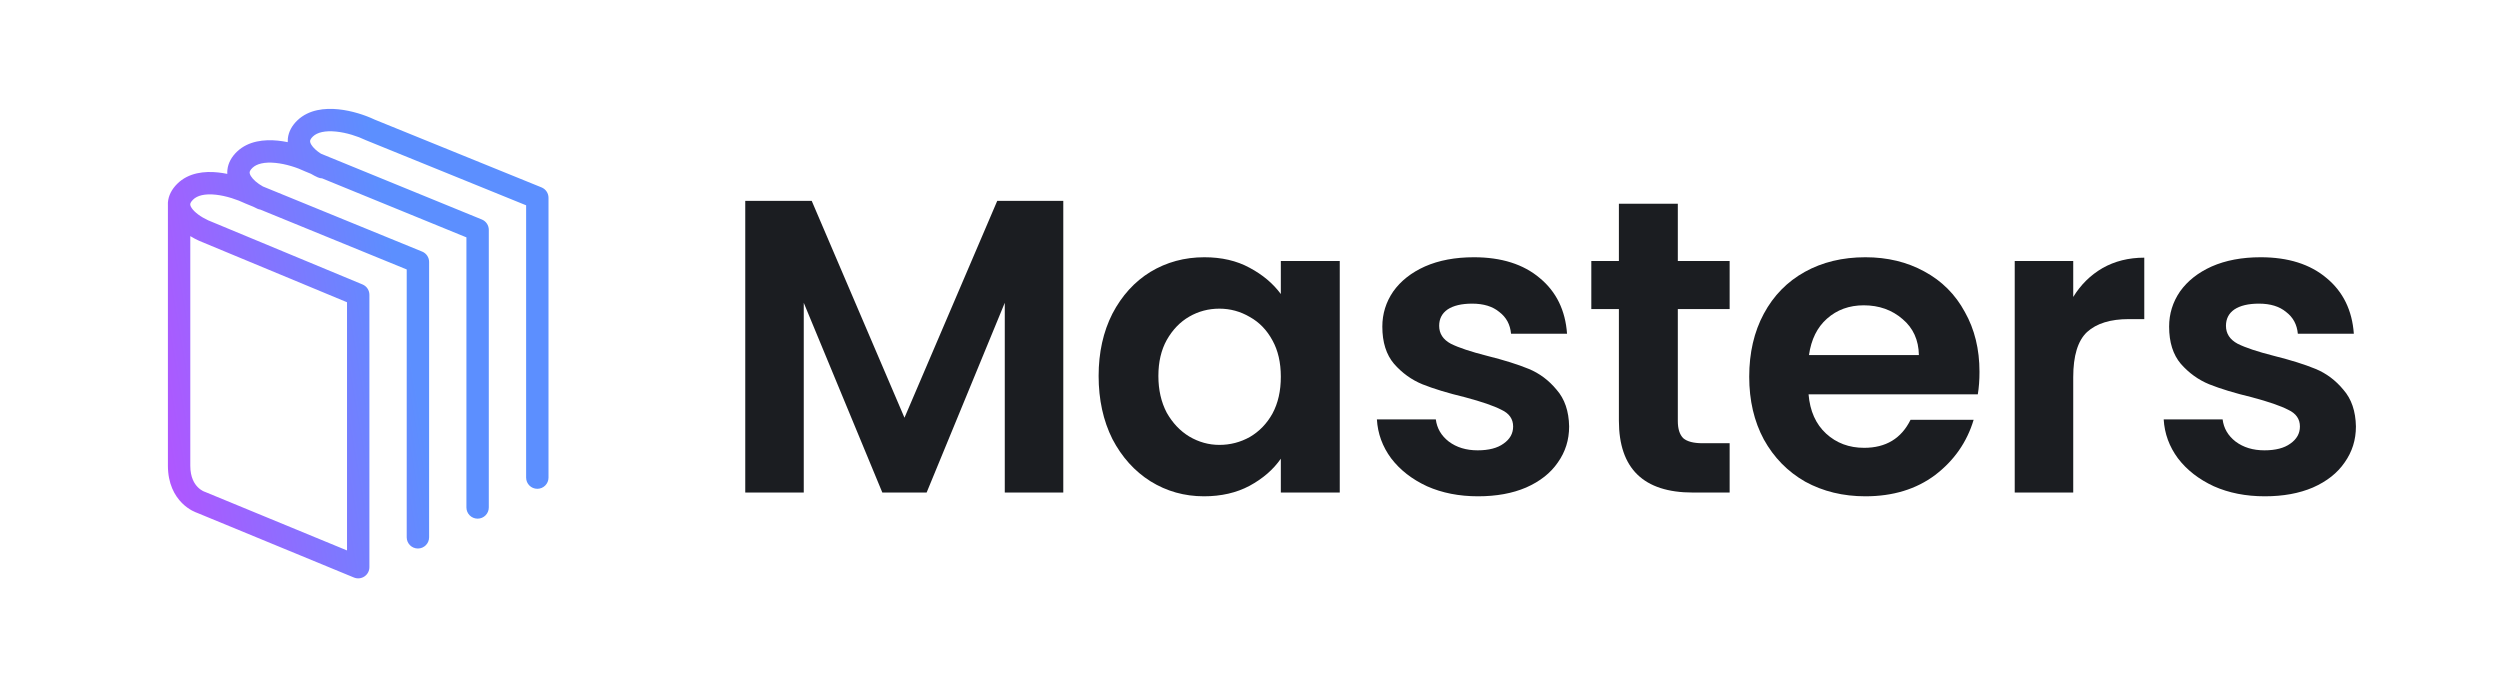
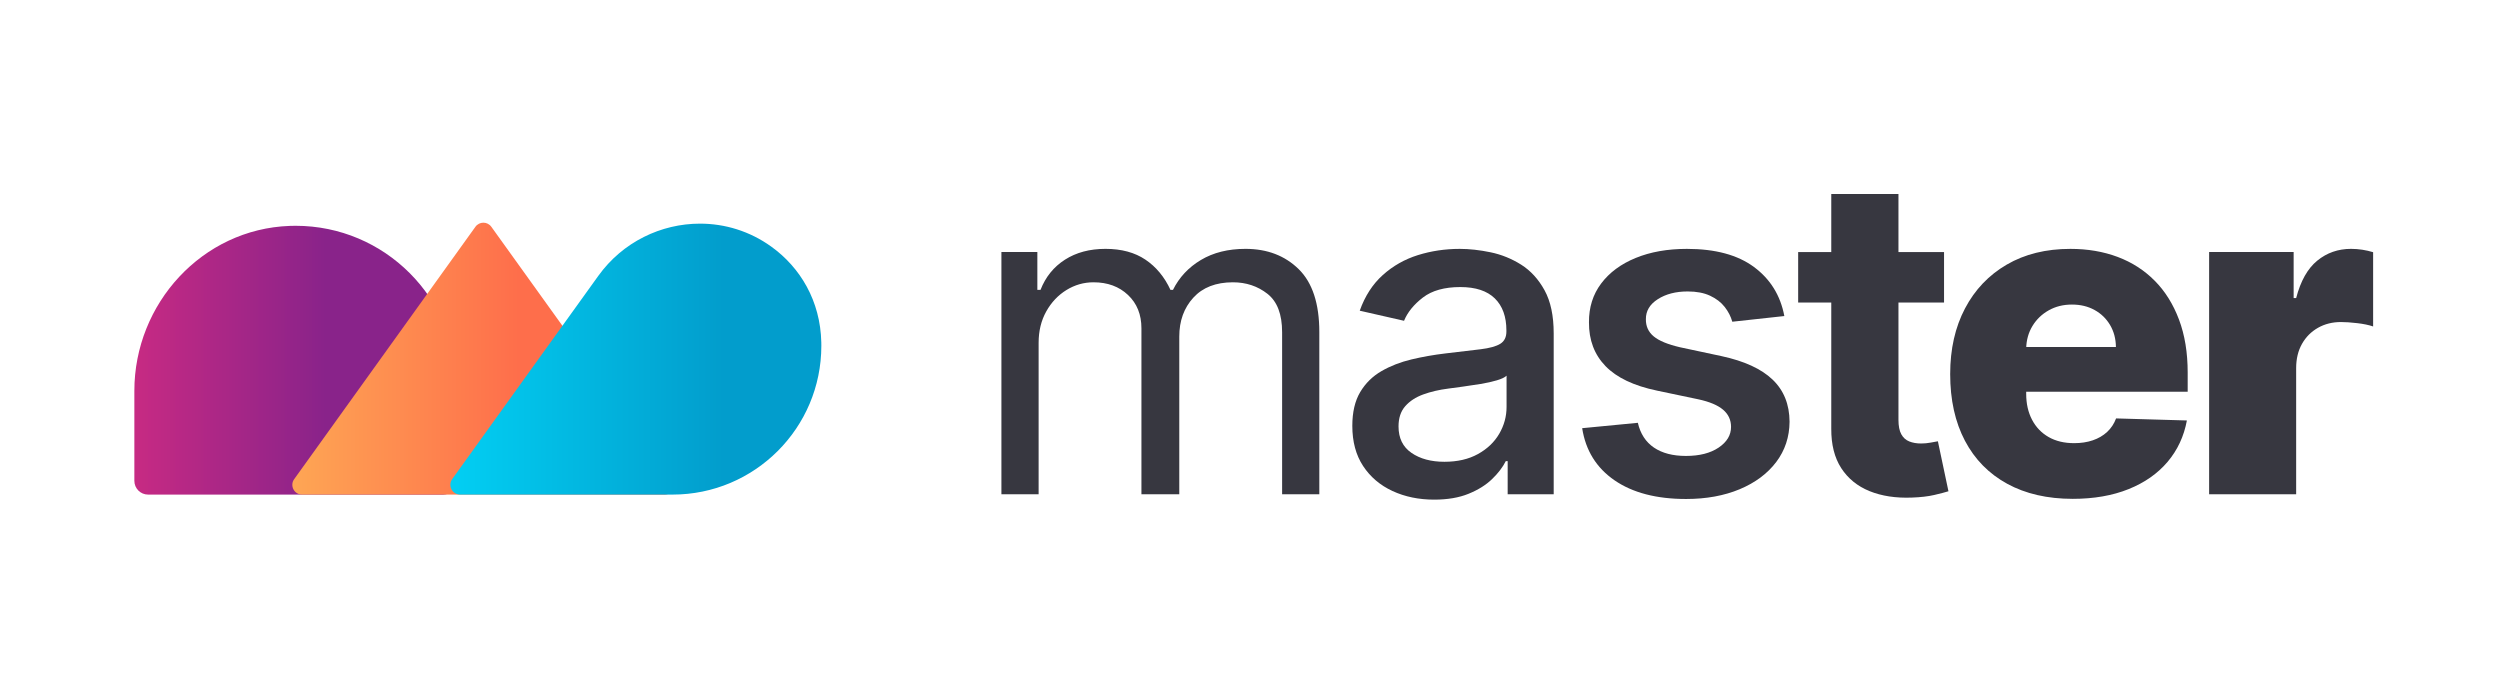
- <svg xmlns="http://www.w3.org/2000/svg" width="335" height="92" viewBox="0 0 335 92" fill="none">
-   <rect width="335" height="92" fill="transparent" />
-   <path d="M142.48 26.912V66H134.64V40.576L124.168 66H118.232L107.704 40.576V66H99.864V26.912H108.768L121.2 55.976L133.632 26.912H142.48Z" fill="#1B1D21" />
-   <path d="M147.215 50.376C147.215 47.24 147.831 44.459 149.063 42.032C150.333 39.605 152.031 37.739 154.159 36.432C156.325 35.125 158.733 34.472 161.383 34.472C163.698 34.472 165.714 34.939 167.431 35.872C169.186 36.805 170.586 37.981 171.631 39.4V34.976H179.527V66H171.631V61.464C170.623 62.92 169.223 64.133 167.431 65.104C165.677 66.037 163.642 66.504 161.327 66.504C158.714 66.504 156.325 65.832 154.159 64.488C152.031 63.144 150.333 61.259 149.063 58.832C147.831 56.368 147.215 53.549 147.215 50.376ZM171.631 50.488C171.631 48.584 171.258 46.96 170.511 45.616C169.765 44.235 168.757 43.189 167.487 42.48C166.218 41.733 164.855 41.36 163.399 41.36C161.943 41.36 160.599 41.715 159.367 42.424C158.135 43.133 157.127 44.179 156.343 45.56C155.597 46.904 155.223 48.509 155.223 50.376C155.223 52.243 155.597 53.885 156.343 55.304C157.127 56.685 158.135 57.749 159.367 58.496C160.637 59.243 161.981 59.616 163.399 59.616C164.855 59.616 166.218 59.261 167.487 58.552C168.757 57.805 169.765 56.76 170.511 55.416C171.258 54.035 171.631 52.392 171.631 50.488Z" fill="#1B1D21" />
-   <path d="M198.056 66.504C195.518 66.504 193.24 66.056 191.224 65.16C189.208 64.227 187.603 62.976 186.408 61.408C185.251 59.84 184.616 58.104 184.504 56.2H192.4C192.55 57.395 193.128 58.384 194.136 59.168C195.182 59.952 196.47 60.344 198 60.344C199.494 60.344 200.651 60.045 201.472 59.448C202.331 58.851 202.76 58.085 202.76 57.152C202.76 56.144 202.238 55.397 201.192 54.912C200.184 54.389 198.56 53.829 196.32 53.232C194.006 52.672 192.102 52.093 190.608 51.496C189.152 50.899 187.883 49.984 186.8 48.752C185.755 47.52 185.232 45.859 185.232 43.768C185.232 42.051 185.718 40.483 186.688 39.064C187.696 37.645 189.115 36.525 190.944 35.704C192.811 34.883 194.995 34.472 197.496 34.472C201.192 34.472 204.142 35.405 206.344 37.272C208.547 39.101 209.76 41.584 209.984 44.72H202.48C202.368 43.488 201.846 42.517 200.912 41.808C200.016 41.061 198.803 40.688 197.272 40.688C195.854 40.688 194.752 40.949 193.968 41.472C193.222 41.995 192.848 42.723 192.848 43.656C192.848 44.701 193.371 45.504 194.416 46.064C195.462 46.587 197.086 47.128 199.288 47.688C201.528 48.248 203.376 48.827 204.832 49.424C206.288 50.021 207.539 50.955 208.584 52.224C209.667 53.456 210.227 55.099 210.264 57.152C210.264 58.944 209.76 60.549 208.752 61.968C207.782 63.387 206.363 64.507 204.496 65.328C202.667 66.112 200.52 66.504 198.056 66.504Z" fill="#1B1D21" />
-   <path d="M224.828 41.416V56.424C224.828 57.469 225.071 58.235 225.556 58.72C226.079 59.168 226.937 59.392 228.132 59.392H231.772V66H226.844C220.236 66 216.932 62.789 216.932 56.368V41.416H213.236V34.976H216.932V27.304H224.828V34.976H231.772V41.416H224.828Z" fill="#1B1D21" />
-   <path d="M265.251 49.816C265.251 50.936 265.176 51.944 265.027 52.84H242.347C242.534 55.08 243.318 56.835 244.699 58.104C246.08 59.373 247.779 60.008 249.795 60.008C252.707 60.008 254.779 58.757 256.011 56.256H264.467C263.571 59.243 261.854 61.707 259.315 63.648C256.776 65.552 253.659 66.504 249.963 66.504C246.976 66.504 244.288 65.851 241.899 64.544C239.547 63.2 237.699 61.315 236.355 58.888C235.048 56.461 234.395 53.661 234.395 50.488C234.395 47.277 235.048 44.459 236.355 42.032C237.662 39.605 239.491 37.739 241.843 36.432C244.195 35.125 246.902 34.472 249.963 34.472C252.912 34.472 255.544 35.107 257.859 36.376C260.211 37.645 262.022 39.456 263.291 41.808C264.598 44.123 265.251 46.792 265.251 49.816ZM257.131 47.576C257.094 45.56 256.366 43.955 254.947 42.76C253.528 41.528 251.792 40.912 249.739 40.912C247.798 40.912 246.155 41.509 244.811 42.704C243.504 43.861 242.702 45.485 242.403 47.576H257.131Z" fill="#1B1D21" />
-   <path d="M277.813 39.792C278.821 38.149 280.128 36.861 281.733 35.928C283.376 34.995 285.243 34.528 287.333 34.528V42.76H285.261C282.797 42.76 280.931 43.339 279.661 44.496C278.429 45.653 277.813 47.669 277.813 50.544V66H269.973V34.976H277.813V39.792Z" fill="#1B1D21" />
-   <path d="M303.486 66.504C300.947 66.504 298.67 66.056 296.654 65.16C294.638 64.227 293.033 62.976 291.838 61.408C290.681 59.84 290.046 58.104 289.934 56.2H297.83C297.979 57.395 298.558 58.384 299.566 59.168C300.611 59.952 301.899 60.344 303.43 60.344C304.923 60.344 306.081 60.045 306.902 59.448C307.761 58.851 308.19 58.085 308.19 57.152C308.19 56.144 307.667 55.397 306.622 54.912C305.614 54.389 303.99 53.829 301.75 53.232C299.435 52.672 297.531 52.093 296.038 51.496C294.582 50.899 293.313 49.984 292.23 48.752C291.185 47.52 290.662 45.859 290.662 43.768C290.662 42.051 291.147 40.483 292.118 39.064C293.126 37.645 294.545 36.525 296.374 35.704C298.241 34.883 300.425 34.472 302.926 34.472C306.622 34.472 309.571 35.405 311.774 37.272C313.977 39.101 315.19 41.584 315.414 44.72H307.91C307.798 43.488 307.275 42.517 306.342 41.808C305.446 41.061 304.233 40.688 302.702 40.688C301.283 40.688 300.182 40.949 299.398 41.472C298.651 41.995 298.278 42.723 298.278 43.656C298.278 44.701 298.801 45.504 299.846 46.064C300.891 46.587 302.515 47.128 304.718 47.688C306.958 48.248 308.806 48.827 310.262 49.424C311.718 50.021 312.969 50.955 314.014 52.224C315.097 53.456 315.657 55.099 315.694 57.152C315.694 58.944 315.19 60.549 314.182 61.968C313.211 63.387 311.793 64.507 309.926 65.328C308.097 66.112 305.95 66.504 303.486 66.504Z" fill="#1B1D21" />
-   <path fill-rule="evenodd" clip-rule="evenodd" d="M45.026 17.63C43.553 17.483 42.508 17.74 41.934 18.286C41.61 18.596 41.564 18.797 41.555 18.878C41.545 18.971 41.561 19.136 41.719 19.396C41.962 19.795 42.428 20.227 43.014 20.599L64.568 29.412C65.132 29.642 65.5 30.191 65.5 30.8V68C65.5 68.828 64.828 69.5 64 69.5C63.172 69.5 62.5 68.828 62.5 68V31.807L43.161 23.9C42.966 23.895 42.768 23.852 42.579 23.765C42.277 23.628 41.967 23.468 41.658 23.285L40.932 22.988C40.905 22.977 40.879 22.966 40.853 22.953C39.827 22.462 38.345 21.972 36.926 21.83C35.453 21.683 34.408 21.94 33.834 22.486C33.51 22.796 33.464 22.997 33.455 23.078C33.445 23.171 33.461 23.336 33.619 23.596C33.904 24.064 34.498 24.578 35.232 24.988L56.568 33.712C57.132 33.942 57.5 34.491 57.5 35.1V72C57.5 72.828 56.828 73.5 56 73.5C55.172 73.5 54.5 72.828 54.5 72V36.107L34.877 28.084C34.743 28.064 34.609 28.025 34.479 27.965C34.304 27.886 34.126 27.798 33.946 27.703L32.932 27.288C32.905 27.277 32.879 27.266 32.853 27.253C31.812 26.755 30.328 26.244 28.914 26.091C27.451 25.934 26.429 26.192 25.861 26.761C25.548 27.073 25.501 27.271 25.493 27.351C25.497 27.393 25.499 27.436 25.5 27.48C25.518 27.573 25.566 27.703 25.683 27.877C26.069 28.452 26.919 29.076 27.899 29.525L48.575 38.115C49.135 38.347 49.5 38.894 49.5 39.5V76C49.5 76.501 49.25 76.968 48.834 77.246C48.418 77.525 47.891 77.578 47.428 77.387L26.371 68.704L26.364 68.702C26.322 68.687 26.27 68.667 26.208 68.642C26.084 68.591 25.922 68.518 25.734 68.417C25.36 68.214 24.873 67.894 24.389 67.411C23.391 66.412 22.5 64.809 22.5 62.4V27.647C22.488 27.486 22.487 27.321 22.499 27.152C22.566 26.206 23.02 25.359 23.739 24.639C25.271 23.108 27.449 22.916 29.236 23.109C29.646 23.153 30.055 23.219 30.457 23.302C30.448 23.123 30.453 22.94 30.473 22.753C30.573 21.828 31.04 21.004 31.765 20.314C33.292 18.86 35.447 18.667 37.224 18.845C37.671 18.89 38.117 18.96 38.555 19.049C38.549 18.887 38.554 18.722 38.573 18.553C38.673 17.628 39.14 16.804 39.865 16.114C41.392 14.66 43.547 14.467 45.324 14.645C47.135 14.826 48.933 15.424 50.205 16.027L72.564 25.11C73.13 25.34 73.5 25.89 73.5 26.5V64C73.5 64.828 72.828 65.5 72 65.5C71.171 65.5 70.5 64.828 70.5 64V27.51L49.035 18.79C49.008 18.778 48.98 18.766 48.953 18.753C47.927 18.262 46.445 17.772 45.026 17.63ZM25.5 62.4V31.641C25.898 31.884 26.3 32.093 26.679 32.266C26.694 32.272 26.709 32.279 26.724 32.285L46.5 40.501V73.759L27.472 65.913C27.438 65.899 27.403 65.886 27.368 65.875C27.364 65.873 27.355 65.87 27.343 65.865C27.308 65.851 27.244 65.823 27.16 65.777C26.99 65.686 26.752 65.531 26.511 65.289C26.059 64.838 25.5 63.991 25.5 62.4Z" fill="url(#paint0_linear)" />
+ <svg xmlns="http://www.w3.org/2000/svg" width="136" height="38" viewBox="0 0 136 38" fill="none">
+   <path d="M54.477 26.887V13.71H56.432V15.769H56.604C56.879 15.065 57.322 14.518 57.934 14.126C58.546 13.734 59.281 13.538 60.139 13.538C61.008 13.538 61.733 13.734 62.313 14.126C62.894 14.518 63.347 15.065 63.673 15.769H63.81C64.148 15.088 64.654 14.546 65.329 14.143C66.003 13.74 66.813 13.538 67.756 13.538C68.934 13.538 69.898 13.906 70.648 14.641C71.397 15.375 71.771 16.518 71.771 18.068V26.887H69.747V18.068C69.747 17.096 69.481 16.401 68.949 15.983C68.417 15.566 67.79 15.357 67.07 15.357C66.144 15.357 65.426 15.636 64.917 16.194C64.408 16.752 64.153 17.456 64.153 18.308V26.887H62.094V17.862C62.094 17.113 61.852 16.508 61.365 16.048C60.879 15.587 60.253 15.357 59.486 15.357C58.961 15.357 58.47 15.497 58.015 15.777C57.561 16.058 57.194 16.445 56.917 16.94C56.64 17.435 56.501 18.005 56.501 18.651V26.887H54.477Z" fill="#373740" />
+   <path d="M78.577 25.121C79.286 25.121 79.893 24.981 80.399 24.701C80.906 24.421 81.292 24.053 81.558 23.598C81.823 23.144 81.957 22.656 81.957 22.136V20.437C81.865 20.528 81.689 20.613 81.429 20.69C81.168 20.767 80.873 20.833 80.541 20.888C80.209 20.942 79.886 20.991 79.572 21.033C79.257 21.076 78.994 21.112 78.782 21.14C78.285 21.203 77.832 21.309 77.422 21.458C77.014 21.607 76.688 21.82 76.445 22.097C76.201 22.374 76.08 22.742 76.08 23.199C76.08 23.834 76.314 24.313 76.784 24.636C77.252 24.959 77.85 25.121 78.577 25.121ZM78.019 27.18C77.184 27.18 76.429 27.024 75.754 26.712C75.079 26.4 74.546 25.947 74.154 25.352C73.762 24.758 73.566 24.029 73.566 23.165C73.566 22.422 73.709 21.809 73.995 21.329C74.281 20.849 74.667 20.469 75.154 20.188C75.639 19.908 76.183 19.696 76.784 19.553C77.384 19.41 77.996 19.302 78.62 19.228C79.409 19.136 80.049 19.06 80.541 19C81.033 18.94 81.39 18.841 81.613 18.704C81.836 18.567 81.948 18.343 81.948 18.035V17.975C81.948 17.226 81.738 16.645 81.318 16.233C80.897 15.821 80.272 15.616 79.443 15.616C78.579 15.616 77.9 15.806 77.405 16.186C76.911 16.566 76.569 16.988 76.38 17.451L73.97 16.902C74.255 16.102 74.675 15.454 75.226 14.96C75.778 14.465 76.414 14.104 77.135 13.878C77.856 13.653 78.613 13.539 79.409 13.539C79.935 13.539 80.494 13.601 81.086 13.724C81.678 13.847 82.232 14.072 82.75 14.397C83.267 14.724 83.692 15.188 84.024 15.791C84.356 16.395 84.521 17.177 84.521 18.138V26.888H82.017V25.087H81.914C81.748 25.418 81.499 25.744 81.167 26.064C80.835 26.385 80.409 26.651 79.889 26.862C79.369 27.074 78.745 27.18 78.019 27.18Z" fill="#373740" />
+   <path d="M97.068 17.193L94.237 17.502C94.157 17.216 94.019 16.947 93.822 16.696C93.624 16.444 93.359 16.241 93.028 16.087C92.696 15.932 92.29 15.855 91.81 15.855C91.163 15.855 90.621 15.995 90.184 16.276C89.747 16.555 89.531 16.919 89.536 17.365C89.531 17.748 89.672 18.06 89.961 18.299C90.25 18.54 90.729 18.737 91.398 18.892L93.646 19.372C94.892 19.641 95.82 20.067 96.429 20.651C97.038 21.233 97.346 21.997 97.352 22.941C97.346 23.77 97.104 24.501 96.627 25.133C96.149 25.765 95.487 26.258 94.641 26.613C93.794 26.967 92.822 27.145 91.724 27.145C90.111 27.145 88.813 26.805 87.829 26.128C86.845 25.45 86.259 24.505 86.07 23.293L89.099 23.001C89.236 23.596 89.528 24.045 89.974 24.348C90.42 24.651 91 24.803 91.715 24.803C92.453 24.803 93.047 24.651 93.496 24.348C93.944 24.045 94.169 23.671 94.169 23.224C94.169 22.847 94.025 22.535 93.736 22.289C93.447 22.043 92.999 21.854 92.393 21.723L90.145 21.251C88.882 20.988 87.946 20.543 87.34 19.917C86.734 19.291 86.433 18.497 86.44 17.536C86.433 16.724 86.655 16.019 87.104 15.422C87.553 14.824 88.179 14.361 88.983 14.032C89.786 13.703 90.714 13.539 91.767 13.539C93.311 13.539 94.528 13.867 95.417 14.525C96.306 15.183 96.857 16.073 97.068 17.193Z" fill="#373740" />
+   <path d="M99.621 10.554H103.276V22.839C103.276 23.176 103.328 23.438 103.431 23.624C103.533 23.81 103.678 23.94 103.864 24.014C104.05 24.089 104.265 24.126 104.511 24.126C104.683 24.126 104.855 24.11 105.026 24.078C105.198 24.048 105.329 24.023 105.421 24.006L105.996 26.725C105.813 26.782 105.555 26.85 105.223 26.927C104.892 27.004 104.489 27.051 104.014 27.068C103.133 27.103 102.363 26.985 101.702 26.717C101.042 26.448 100.528 26.03 100.162 25.464C99.796 24.898 99.616 24.183 99.621 23.32V10.554ZM105.756 16.456H97.82V13.711H105.756V16.456Z" fill="#373740" />
+   <path d="M112.756 27.137C111.378 27.137 110.19 26.863 109.191 26.317C108.193 25.771 107.427 24.991 106.892 23.976C106.358 22.961 106.09 21.753 106.09 20.351C106.09 18.99 106.359 17.799 106.897 16.778C107.434 15.757 108.192 14.962 109.17 14.393C110.148 13.824 111.3 13.539 112.628 13.539C113.565 13.539 114.423 13.685 115.201 13.977C115.979 14.269 116.65 14.701 117.217 15.273C117.783 15.844 118.224 16.549 118.538 17.387C118.853 18.225 119.01 19.184 119.01 20.265V21.312H107.557V18.875H115.106C115.101 18.429 114.995 18.032 114.789 17.683C114.583 17.334 114.302 17.061 113.944 16.864C113.587 16.666 113.176 16.568 112.713 16.568C112.244 16.568 111.824 16.672 111.452 16.881C111.08 17.09 110.786 17.373 110.568 17.73C110.351 18.087 110.236 18.493 110.225 18.944V21.424C110.225 21.961 110.331 22.431 110.543 22.834C110.754 23.238 111.054 23.551 111.443 23.774C111.832 23.997 112.296 24.108 112.833 24.108C113.205 24.108 113.542 24.057 113.845 23.954C114.148 23.851 114.409 23.7 114.626 23.5C114.843 23.299 115.006 23.053 115.115 22.762L118.967 22.873C118.806 23.737 118.456 24.487 117.916 25.125C117.375 25.763 116.668 26.258 115.793 26.609C114.918 26.961 113.906 27.137 112.756 27.137Z" fill="#373740" />
+   <path d="M120.176 26.887V13.71H124.774V16.215H124.911C125.152 15.288 125.533 14.61 126.057 14.181C126.58 13.753 127.193 13.538 127.897 13.538C128.102 13.538 128.307 13.554 128.51 13.585C128.713 13.617 128.909 13.661 129.098 13.719V17.759C128.863 17.679 128.574 17.619 128.231 17.579C127.888 17.539 127.594 17.519 127.348 17.519C126.885 17.519 126.469 17.623 126.099 17.832C125.731 18.041 125.44 18.332 125.228 18.707C125.017 19.082 124.911 19.521 124.911 20.024V26.887H120.176Z" fill="#373740" />
+   <path d="M15.761 12.289C11.008 12.458 7.309 16.508 7.309 21.265V26.157C7.309 26.571 7.644 26.906 8.058 26.906H24.103C24.517 26.906 24.852 26.571 24.852 26.157V21.056C24.852 16.21 20.925 12.284 16.08 12.283C15.974 12.283 15.868 12.285 15.761 12.289Z" fill="url(#paint0_linear)" />
+   <path d="M25.864 12.335L16.003 26.066C15.751 26.417 16.002 26.906 16.434 26.906H36.157C36.59 26.906 36.84 26.417 36.588 26.066L26.727 12.335C26.621 12.188 26.458 12.114 26.296 12.114C26.133 12.114 25.97 12.188 25.864 12.335Z" fill="url(#paint1_linear)" />
+   <path d="M32.547 15.008L24.601 26.061C24.348 26.414 24.6 26.906 25.034 26.906H36.584V26.906C41.056 26.906 44.681 23.281 44.681 18.81C44.681 18.748 44.68 18.686 44.679 18.624C44.628 16.358 43.529 14.547 41.959 13.417C40.785 12.571 39.428 12.166 38.08 12.166C35.965 12.166 33.873 13.162 32.547 15.008Z" fill="url(#paint2_linear)" />
  <defs>
-     <linearGradient id="paint0_linear" x1="10.449" y1="36.166" x2="51.745" y2="28.884" gradientUnits="userSpaceOnUse">
-       <stop stop-color="#C14BFF" />
-       <stop offset="1" stop-color="#5C8FFF" />
+     <linearGradient id="paint0_linear" x1="7.309" y1="19.595" x2="24.853" y2="19.595" gradientUnits="userSpaceOnUse">
+       <stop stop-color="#C72A83" />
+       <stop offset="0.594" stop-color="#89238A" />
+       <stop offset="1" stop-color="#89238A" />
+     </linearGradient>
+     <linearGradient id="paint1_linear" x1="15.902" y1="19.51" x2="36.689" y2="19.51" gradientUnits="userSpaceOnUse">
+       <stop stop-color="#FEA654" />
+       <stop offset="0.594" stop-color="#FE6E4B" />
+       <stop offset="1" stop-color="#FE6E4B" />
+     </linearGradient>
+     <linearGradient id="paint2_linear" x1="24.5" y1="19.536" x2="44.681" y2="19.536" gradientUnits="userSpaceOnUse">
+       <stop stop-color="#02CFF3" />
+       <stop offset="0.737" stop-color="#029DCC" />
+       <stop offset="1" stop-color="#029DCC" />
    </linearGradient>
  </defs>
</svg>
